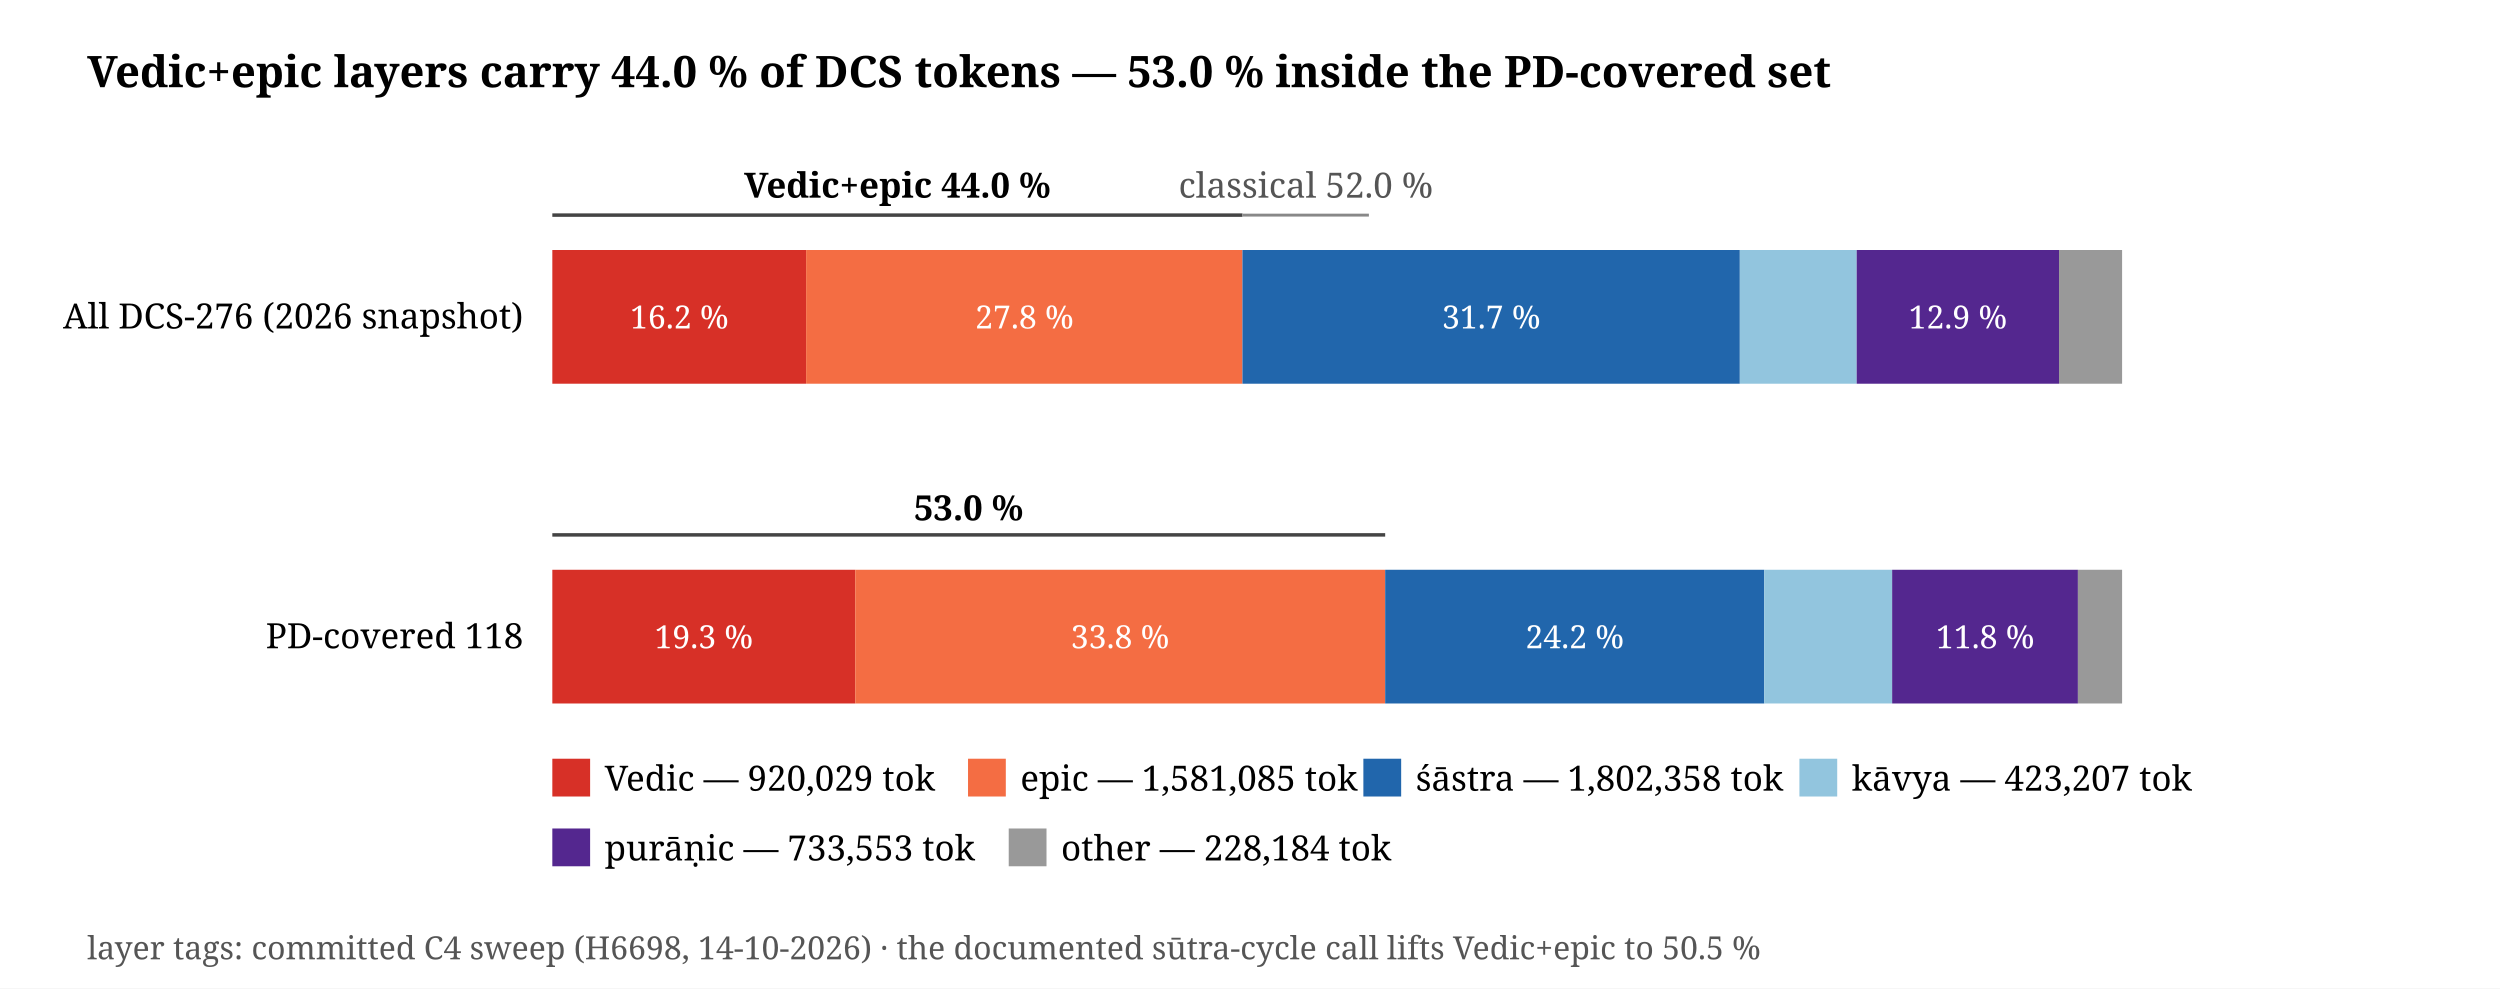
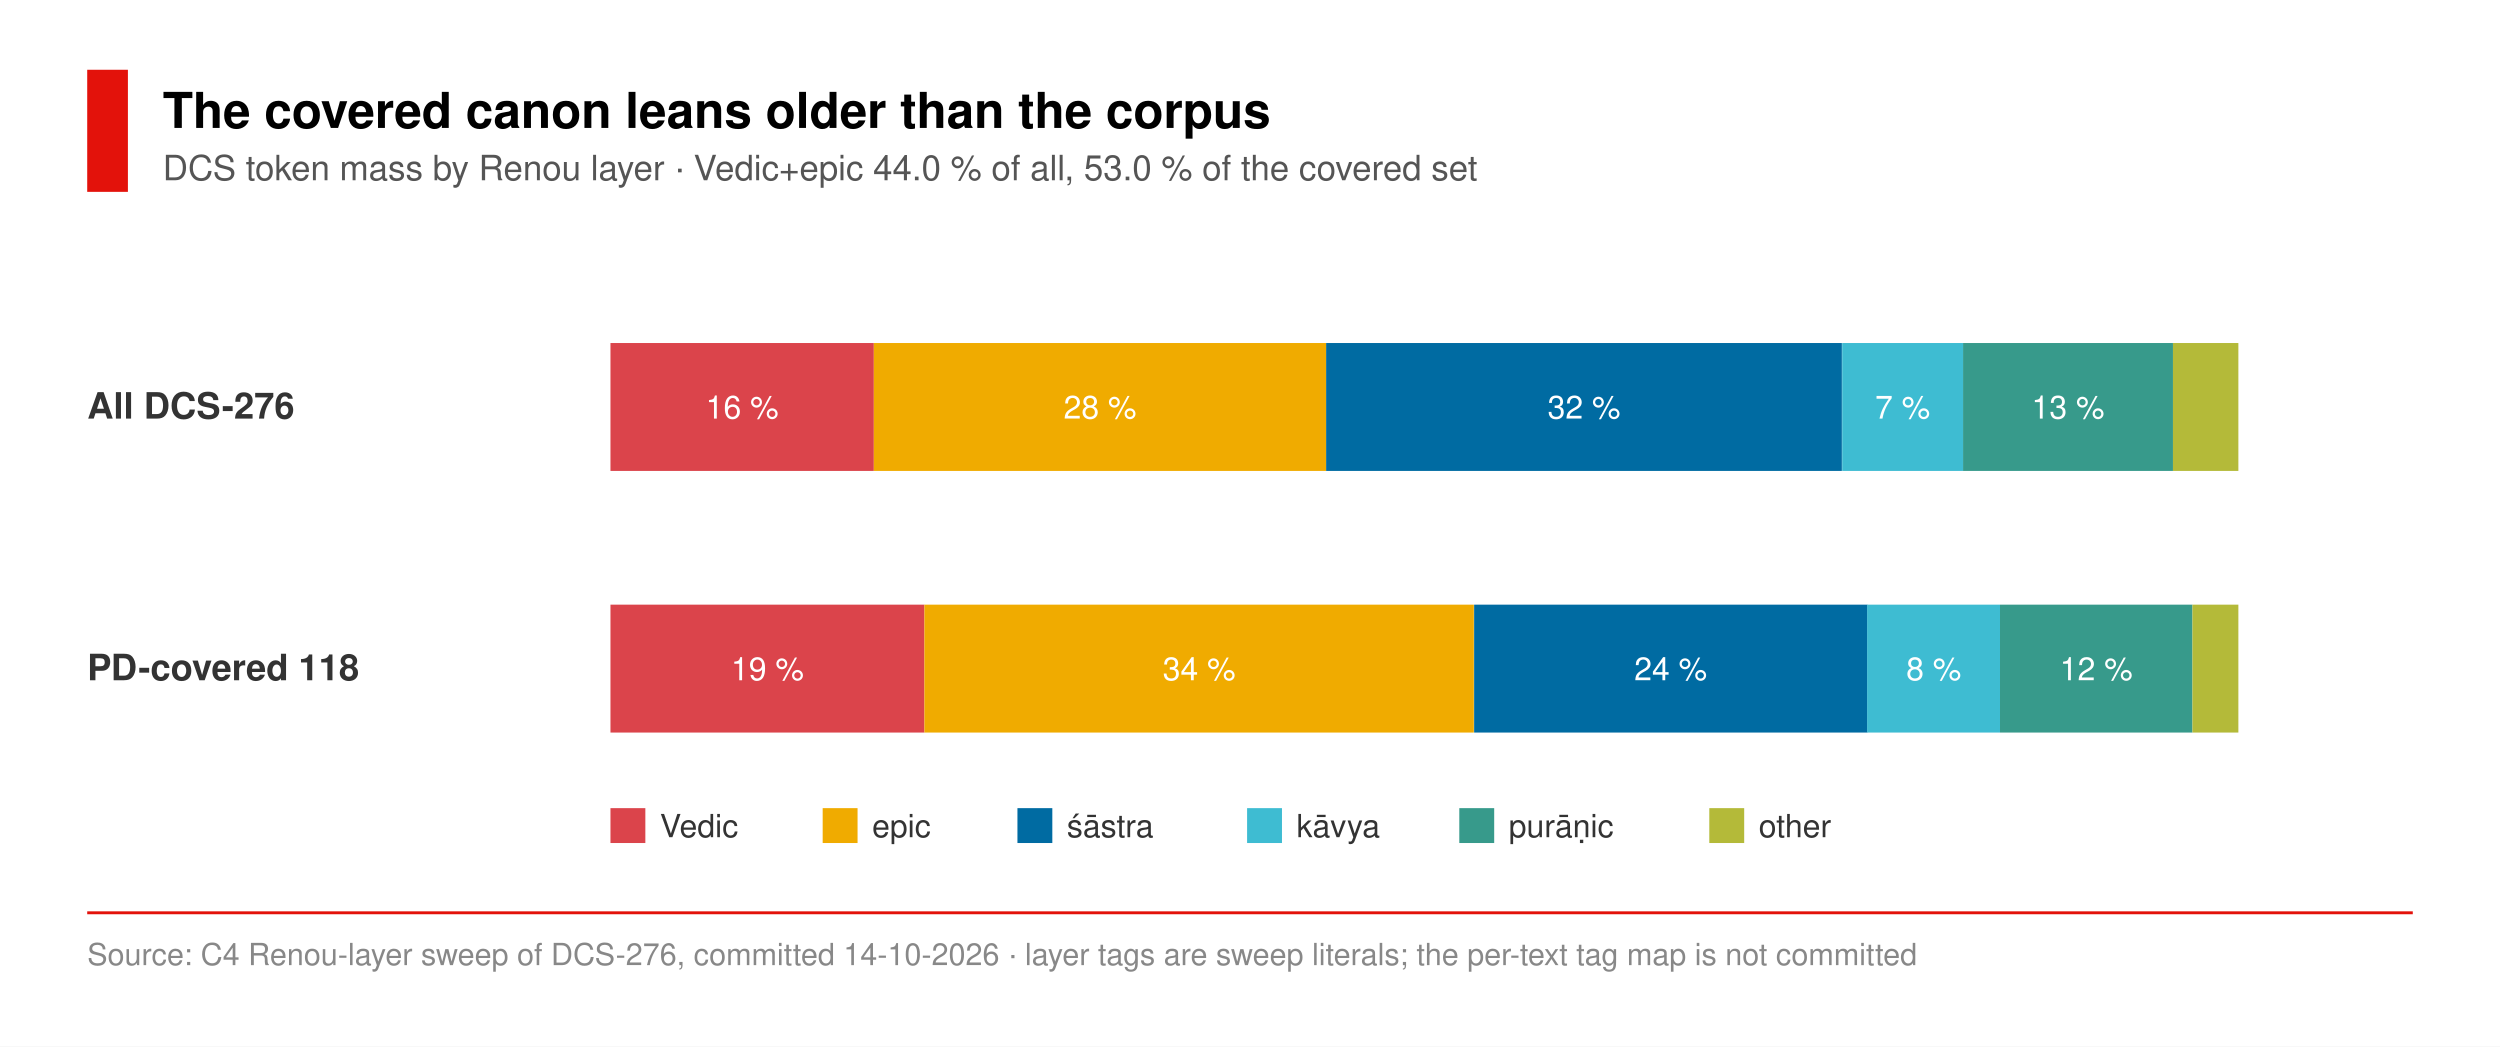
- <svg xmlns="http://www.w3.org/2000/svg" width="860" height="340" viewBox="0 0 860 340">
-   <rect width="860" height="340" fill="white" />
-   <text x="30" y="30" font-family="Georgia, serif" font-size="15" font-weight="bold">Vedic+epic layers carry 44.0 % of DCS tokens — 53.0 % inside the PD-covered set</text>
-   <text x="180" y="113.0" font-family="Georgia, serif" font-size="12" text-anchor="end">All DCS-276 (2026 snapshot)</text>
-   <rect x="190.0" y="86" width="87.3" height="46" fill="#d73027" />
-   <text x="233.7" y="113.0" font-family="Georgia, serif" font-size="11" fill="white" text-anchor="middle">16.2 %</text>
-   <rect x="277.3" y="86" width="150.1" height="46" fill="#f46d43" />
-   <text x="352.4" y="113.0" font-family="Georgia, serif" font-size="11" fill="white" text-anchor="middle">27.8 %</text>
-   <rect x="427.4" y="86" width="171.1" height="46" fill="#2166ac" />
-   <text x="513.0" y="113.0" font-family="Georgia, serif" font-size="11" fill="white" text-anchor="middle">31.7 %</text>
-   <rect x="598.5" y="86" width="40.2" height="46" fill="#92c5de" />
-   <rect x="638.7" y="86" width="69.6" height="46" fill="#54278f" />
-   <text x="673.5" y="113.0" font-family="Georgia, serif" font-size="11" fill="white" text-anchor="middle">12.9 %</text>
-   <rect x="708.3" y="86" width="21.7" height="46" fill="#999999" />
-   <text x="180" y="223.0" font-family="Georgia, serif" font-size="12" text-anchor="end">PD-covered 118</text>
-   <rect x="190.0" y="196" width="104.2" height="46" fill="#d73027" />
-   <text x="242.1" y="223.0" font-family="Georgia, serif" font-size="11" fill="white" text-anchor="middle">19.3 %</text>
-   <rect x="294.2" y="196" width="182.3" height="46" fill="#f46d43" />
-   <text x="385.3" y="223.0" font-family="Georgia, serif" font-size="11" fill="white" text-anchor="middle">33.8 %</text>
-   <rect x="476.5" y="196" width="130.4" height="46" fill="#2166ac" />
-   <text x="541.7" y="223.0" font-family="Georgia, serif" font-size="11" fill="white" text-anchor="middle">24.2 %</text>
-   <rect x="606.9" y="196" width="44.0" height="46" fill="#92c5de" />
-   <rect x="650.9" y="196" width="63.9" height="46" fill="#54278f" />
-   <text x="682.9" y="223.0" font-family="Georgia, serif" font-size="11" fill="white" text-anchor="middle">11.8 %</text>
-   <rect x="714.8" y="196" width="15.2" height="46" fill="#999999" />
-   <line x1="190" y1="74" x2="427.4" y2="74" stroke="#444444" stroke-width="1.2" />
-   <text x="308.7" y="68" font-family="Georgia, serif" font-size="12" font-weight="bold" text-anchor="middle">Vedic+epic 44.0 %</text>
-   <line x1="427.4" y1="74" x2="470.9" y2="74" stroke="#888888" />
-   <text x="449.2" y="68" font-family="Georgia, serif" font-size="12" fill="#555555" text-anchor="middle">classical 52.0 %</text>
-   <line x1="190" y1="184" x2="476.5" y2="184" stroke="#444444" stroke-width="1.2" />
-   <text x="333.2" y="179" font-family="Georgia, serif" font-size="12" font-weight="bold" text-anchor="middle">53.0 %</text>
-   <rect x="190" y="261" width="13" height="13" fill="#d73027" />
-   <text x="208" y="272" font-family="Georgia, serif" font-size="12">Vedic — 920,029 tok</text>
-   <rect x="333" y="261" width="13" height="13" fill="#f46d43" />
-   <text x="351" y="272" font-family="Georgia, serif" font-size="12">epic — 1,581,085 tok</text>
-   <rect x="469" y="261" width="13" height="13" fill="#2166ac" />
-   <text x="487" y="272" font-family="Georgia, serif" font-size="12">śāstra — 1,802,358 tok</text>
-   <rect x="619" y="261" width="13" height="13" fill="#92c5de" />
-   <text x="637" y="272" font-family="Georgia, serif" font-size="12">kāvya — 423,207 tok</text>
-   <rect x="190" y="285" width="13" height="13" fill="#54278f" />
-   <text x="208" y="296" font-family="Georgia, serif" font-size="12">purāṇic — 733,553 tok</text>
-   <rect x="347" y="285" width="13" height="13" fill="#999999" />
-   <text x="365" y="296" font-family="Georgia, serif" font-size="12">other — 228,184 tok</text>
-   <text x="30" y="330" font-family="Georgia, serif" font-size="11" fill="#555555">layer tags: committed C4 sweep (H6698, 14-10-2026) · the documented sūtra-cycle call lifts Vedic+epic to 50.5 %</text>
+ <svg xmlns="http://www.w3.org/2000/svg" width="860" height="360" viewBox="0 0 860 360">
+   <rect width="860" height="360" fill="white" />
+   <rect x="30" y="24" width="14" height="42" fill="#E3120B" />
+   <text x="56" y="44" font-family="Helvetica, Arial, sans-serif" font-size="17" font-weight="bold">The covered canon leans older than the corpus</text>
+   <text x="56" y="62" font-family="Helvetica, Arial, sans-serif" font-size="12" fill="#555555">DCS token mass by Renou layer · Vedic+epic 44.0 % of all, 53.0 % of the covered set</text>
+   <text x="30" y="144.0" font-family="Helvetica, Arial, sans-serif" font-size="12.5" font-weight="bold" fill="#333333">All DCS-276</text>
+   <rect x="210.0" y="118" width="90.6" height="44" fill="#DB444B" />
+   <text x="255.3" y="144.0" font-family="Helvetica, Arial, sans-serif" font-size="11" fill="white" text-anchor="middle">16 %</text>
+   <rect x="300.6" y="118" width="155.7" height="44" fill="#F0AB00" />
+   <text x="378.4" y="144.0" font-family="Helvetica, Arial, sans-serif" font-size="11" fill="white" text-anchor="middle">28 %</text>
+   <rect x="456.2" y="118" width="177.4" height="44" fill="#006BA2" />
+   <text x="544.9" y="144.0" font-family="Helvetica, Arial, sans-serif" font-size="11" fill="white" text-anchor="middle">32 %</text>
+   <rect x="633.7" y="118" width="41.7" height="44" fill="#3EBCD2" />
+   <text x="654.5" y="144.0" font-family="Helvetica, Arial, sans-serif" font-size="11" fill="white" text-anchor="middle">7 %</text>
+   <rect x="675.3" y="118" width="72.2" height="44" fill="#379A8B" />
+   <text x="711.4" y="144.0" font-family="Helvetica, Arial, sans-serif" font-size="11" fill="white" text-anchor="middle">13 %</text>
+   <rect x="747.5" y="118" width="22.5" height="44" fill="#B4BA39" />
+   <text x="30" y="234.0" font-family="Helvetica, Arial, sans-serif" font-size="12.5" font-weight="bold" fill="#333333">PD-covered 118</text>
+   <rect x="210.0" y="208" width="108.0" height="44" fill="#DB444B" />
+   <text x="264.0" y="234.0" font-family="Helvetica, Arial, sans-serif" font-size="11" fill="white" text-anchor="middle">19 %</text>
+   <rect x="318.0" y="208" width="189.0" height="44" fill="#F0AB00" />
+   <text x="412.5" y="234.0" font-family="Helvetica, Arial, sans-serif" font-size="11" fill="white" text-anchor="middle">34 %</text>
+   <rect x="507.1" y="208" width="135.3" height="44" fill="#006BA2" />
+   <text x="574.7" y="234.0" font-family="Helvetica, Arial, sans-serif" font-size="11" fill="white" text-anchor="middle">24 %</text>
+   <rect x="642.3" y="208" width="45.7" height="44" fill="#3EBCD2" />
+   <text x="665.2" y="234.0" font-family="Helvetica, Arial, sans-serif" font-size="11" fill="white" text-anchor="middle">8 %</text>
+   <rect x="688.0" y="208" width="66.2" height="44" fill="#379A8B" />
+   <text x="721.1" y="234.0" font-family="Helvetica, Arial, sans-serif" font-size="11" fill="white" text-anchor="middle">12 %</text>
+   <rect x="754.2" y="208" width="15.8" height="44" fill="#B4BA39" />
+   <rect x="210" y="278" width="12" height="12" fill="#DB444B" />
+   <text x="227" y="288" font-family="Helvetica, Arial, sans-serif" font-size="11" fill="#333333">Vedic</text>
+   <rect x="283" y="278" width="12" height="12" fill="#F0AB00" />
+   <text x="300" y="288" font-family="Helvetica, Arial, sans-serif" font-size="11" fill="#333333">epic</text>
+   <rect x="350" y="278" width="12" height="12" fill="#006BA2" />
+   <text x="367" y="288" font-family="Helvetica, Arial, sans-serif" font-size="11" fill="#333333">śāstra</text>
+   <rect x="429" y="278" width="12" height="12" fill="#3EBCD2" />
+   <text x="446" y="288" font-family="Helvetica, Arial, sans-serif" font-size="11" fill="#333333">kāvya</text>
+   <rect x="502" y="278" width="12" height="12" fill="#379A8B" />
+   <text x="519" y="288" font-family="Helvetica, Arial, sans-serif" font-size="11" fill="#333333">purāṇic</text>
+   <rect x="588" y="278" width="12" height="12" fill="#B4BA39" />
+   <text x="605" y="288" font-family="Helvetica, Arial, sans-serif" font-size="11" fill="#333333">other</text>
+   <line x1="30" y1="314" x2="830" y2="314" stroke="#E3120B" stroke-width="1" />
+   <text x="30" y="332" font-family="Helvetica, Arial, sans-serif" font-size="10.5" fill="#888888">Source: C4 Renou-layer sweep of DCS-276, committed 14-10-2026 · layer tags are sweep literals; the per-text tag map is not committed</text>
</svg>
